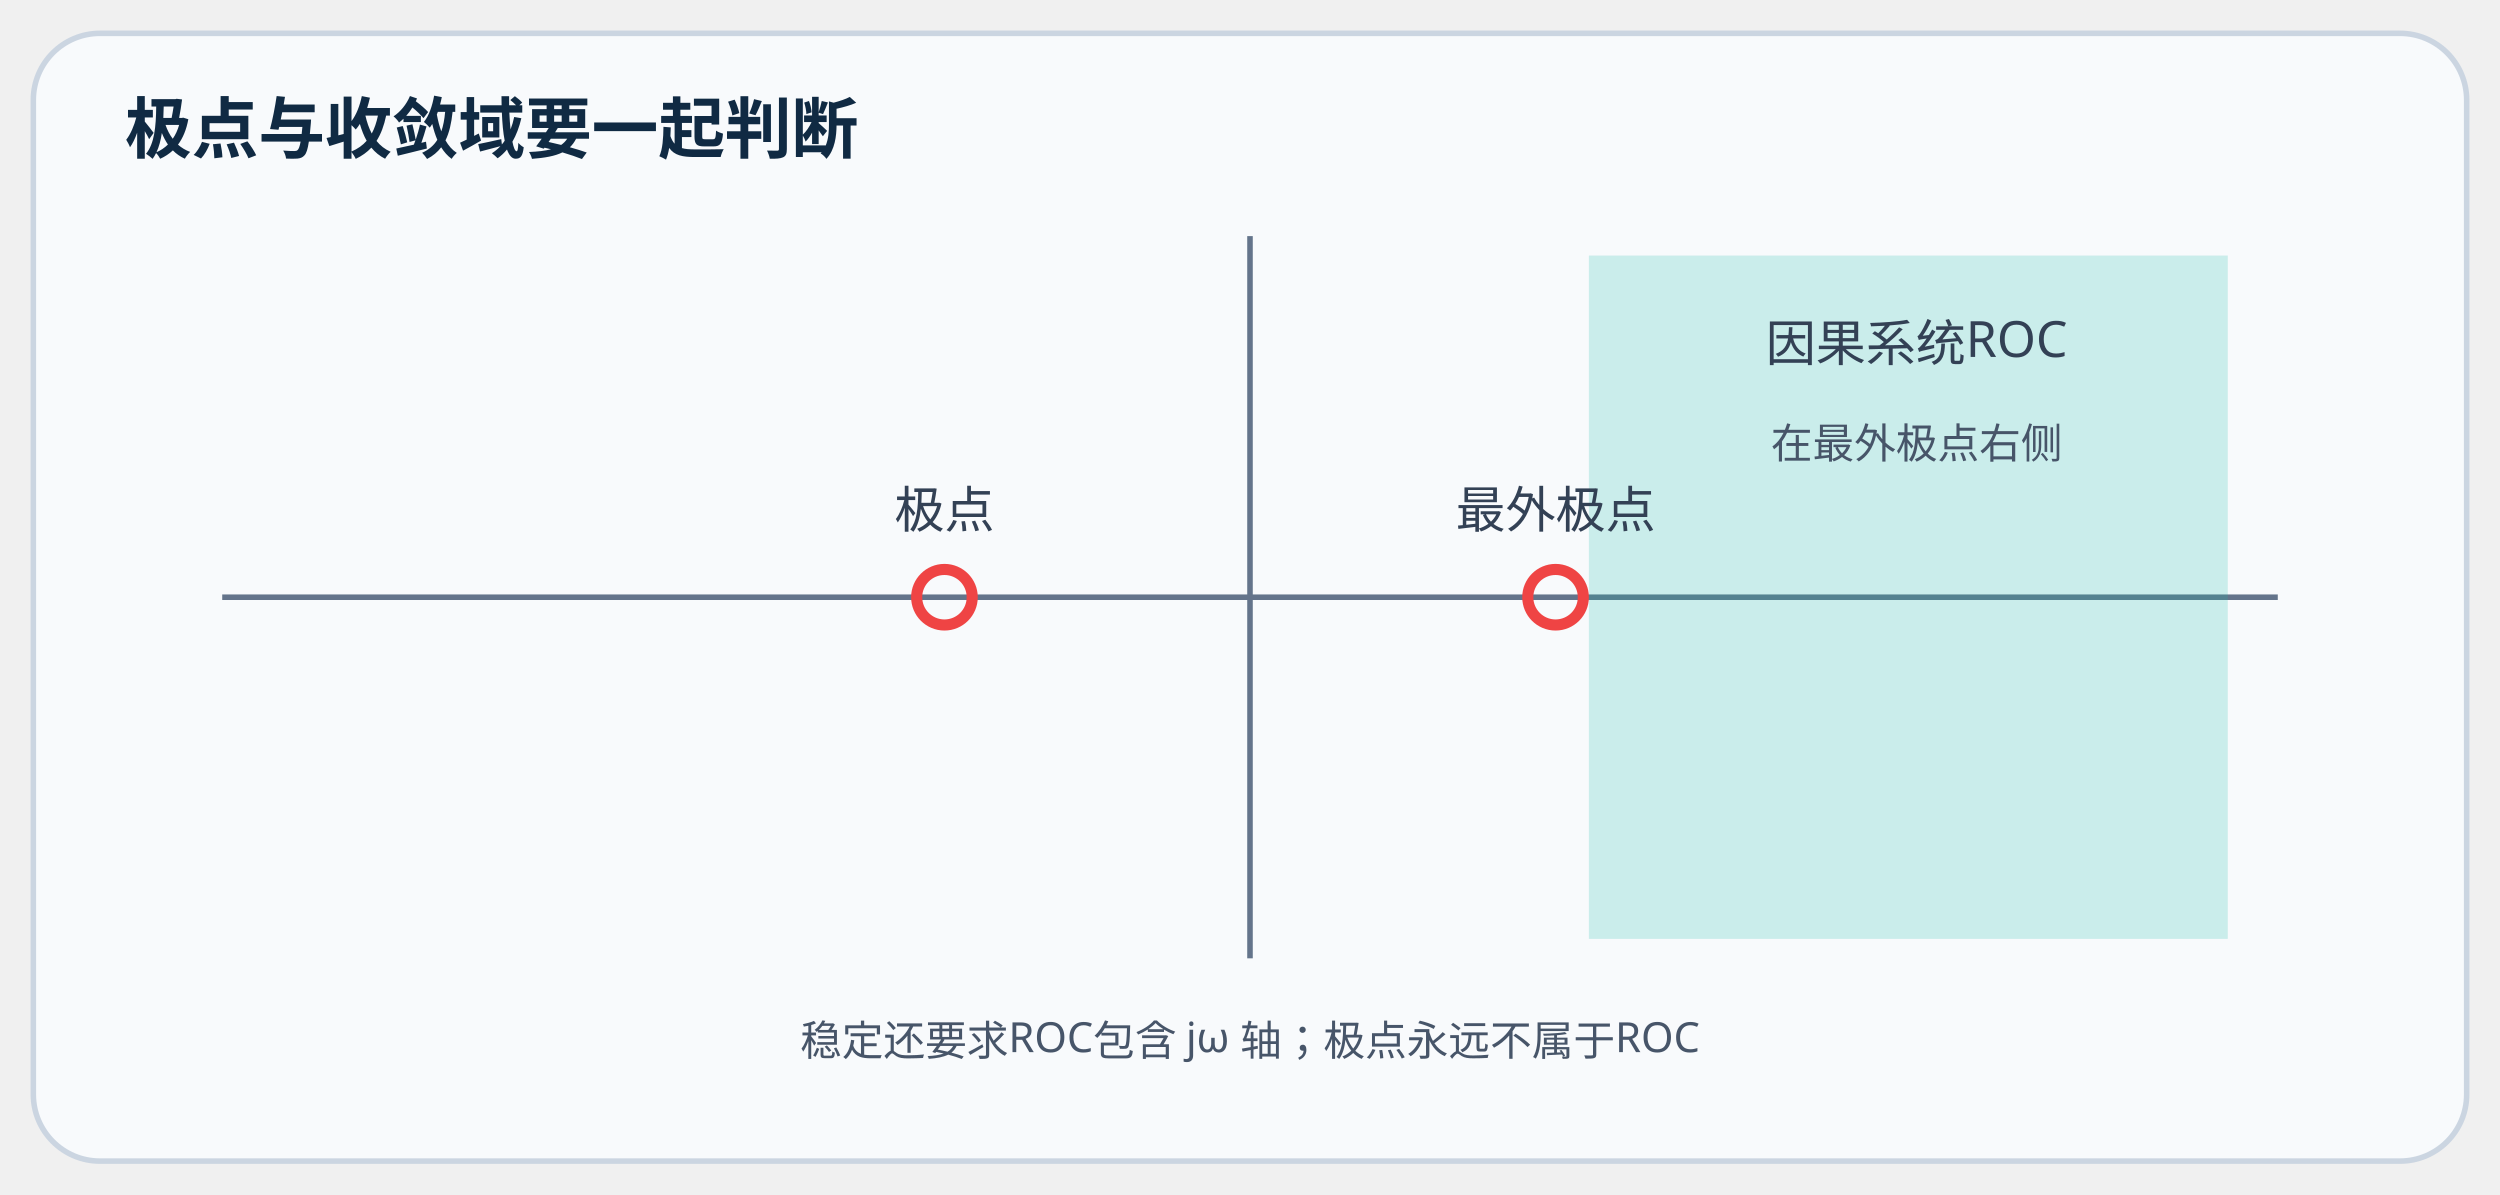
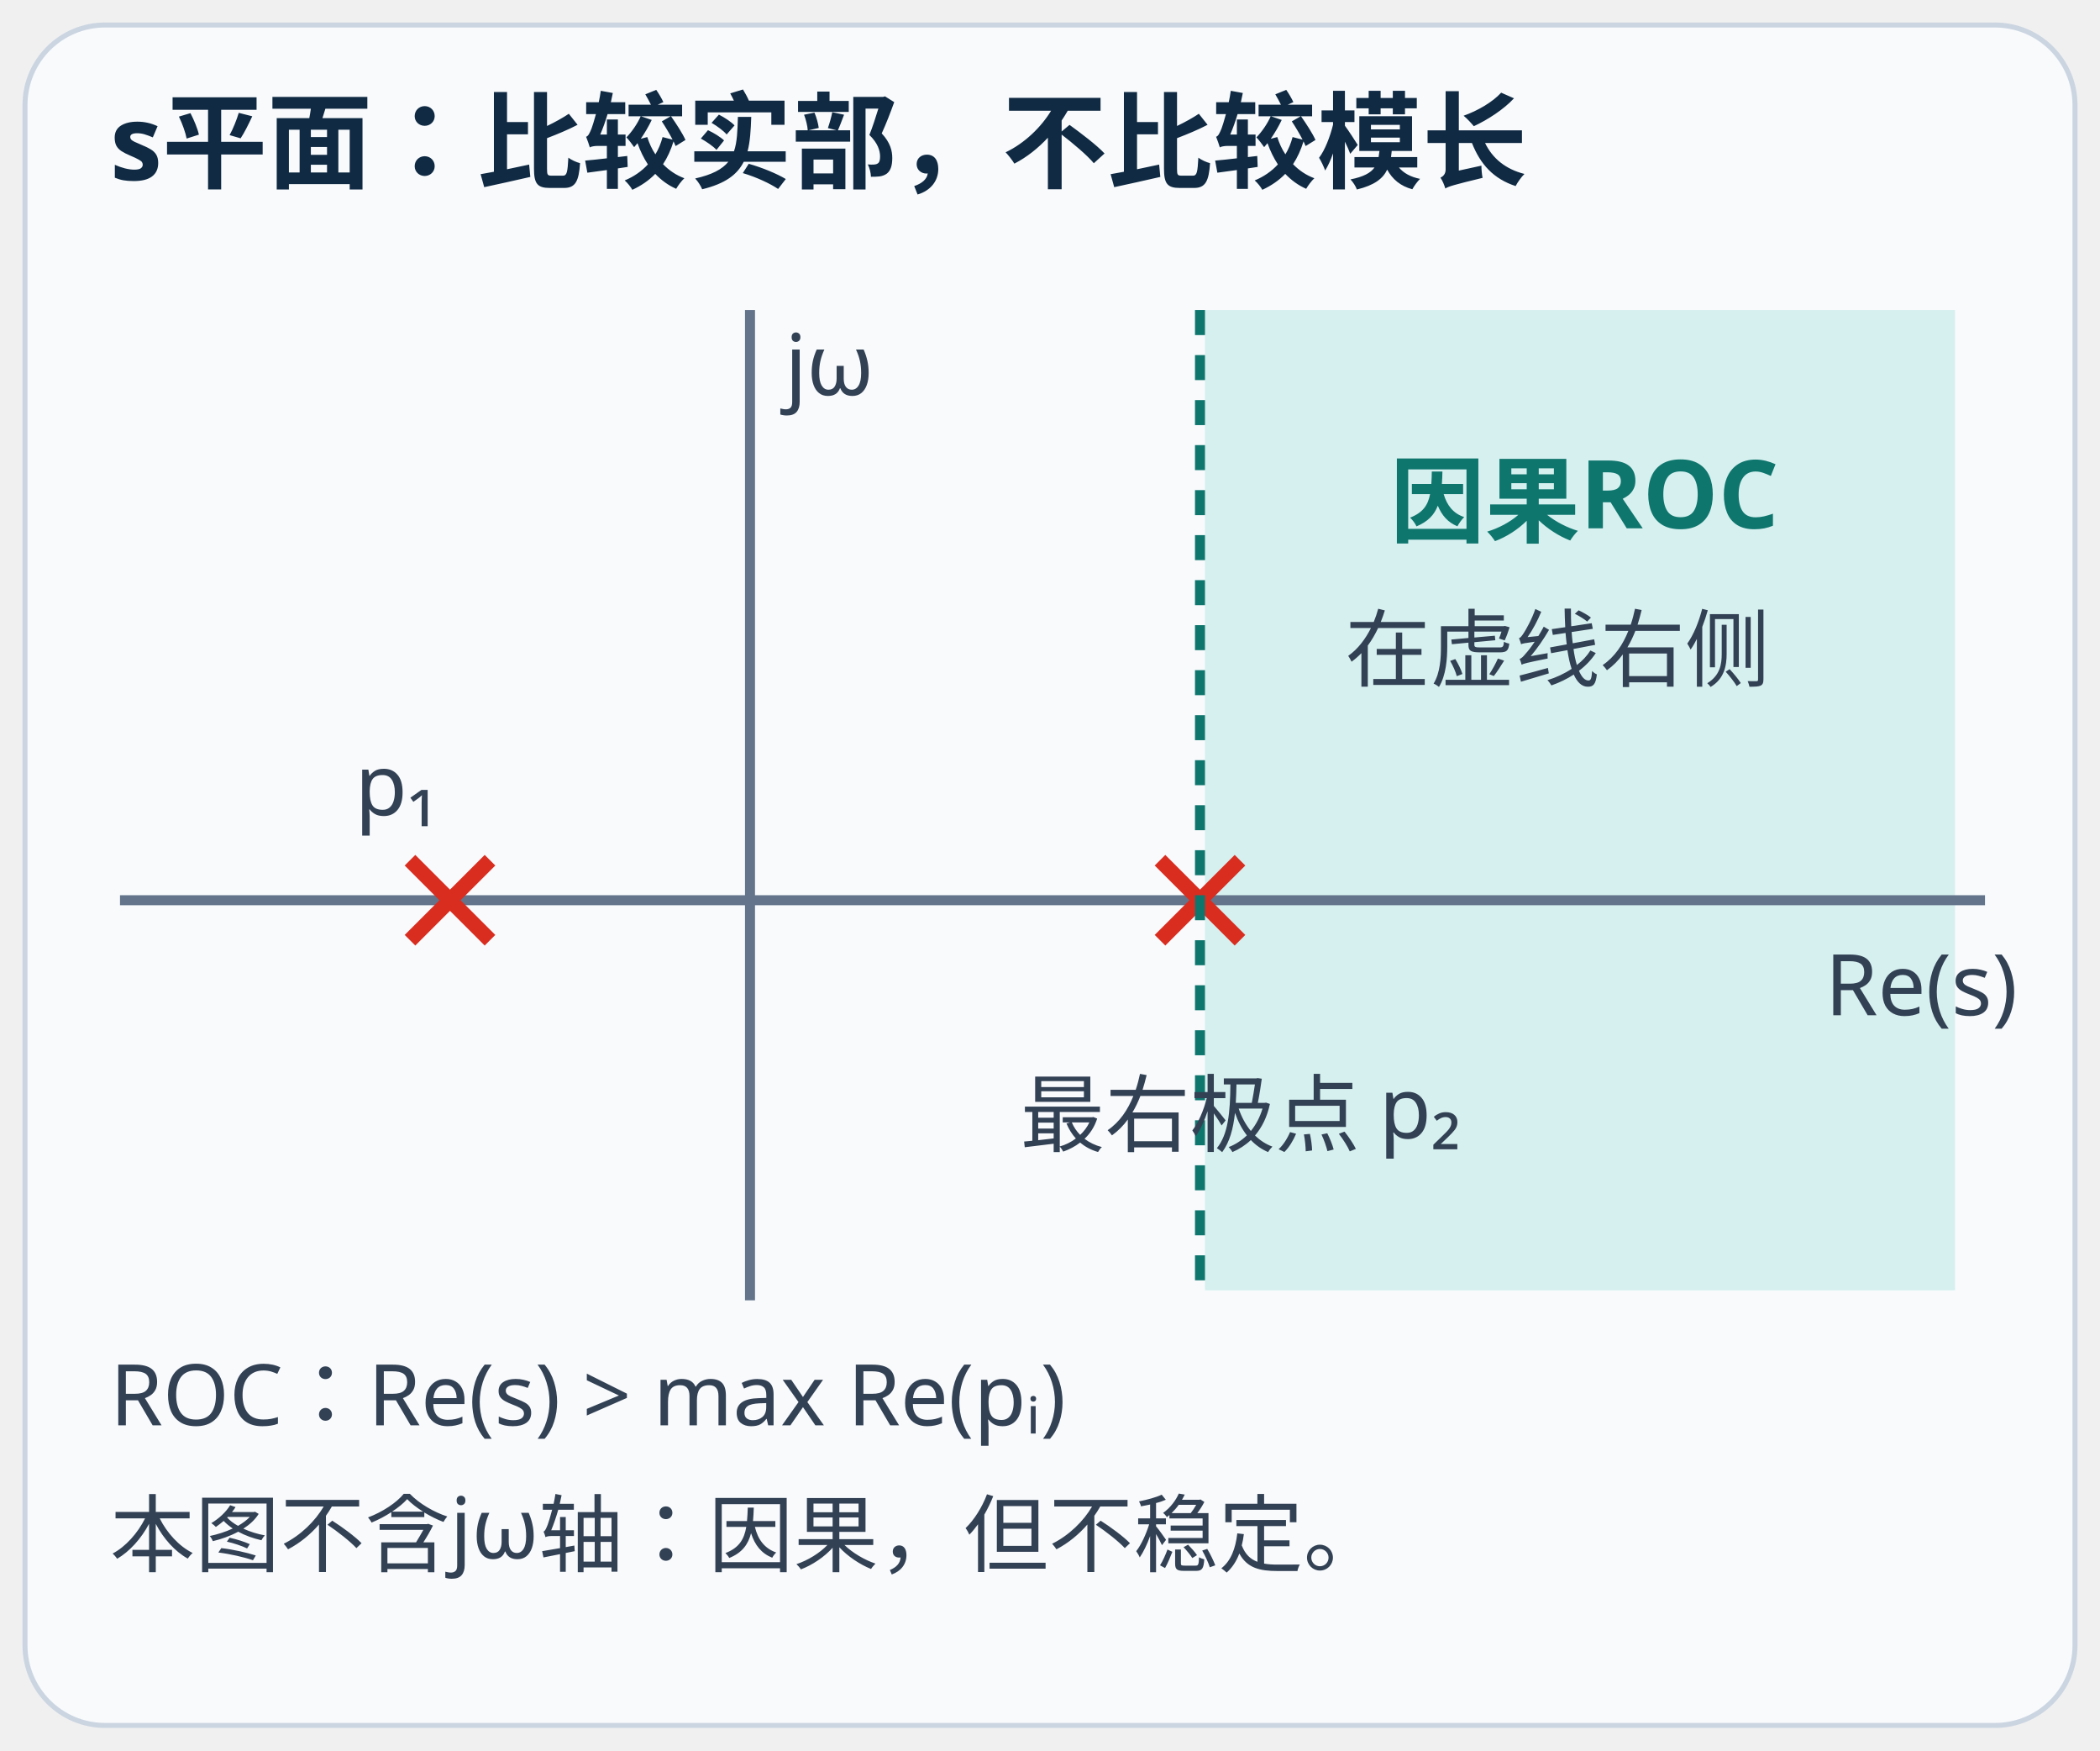
- <svg xmlns="http://www.w3.org/2000/svg" viewBox="0 0 900 430">
+ <svg xmlns="http://www.w3.org/2000/svg" viewBox="0 0 420 350" role="img" aria-labelledby="title desc">
  <defs>
-     <style>.bg{fill:#f8fafc;stroke:#cbd5e1;stroke-width:2}.axis{stroke:#64748b;stroke-width:2}.sig{stroke:#2563eb;stroke-width:4;fill:none}.alt{stroke:#0f766e;stroke-width:4;fill:none}.dash{stroke:#94a3b8;stroke-width:2;stroke-dasharray:8 7}.box{fill:#fff;stroke:#64748b;stroke-width:2}.hot{fill:#e7f6f4;stroke:#176f68;stroke-width:3}.tt{font:700 24px system-ui;fill:#102a43}.t{font:18px system-ui;fill:#334155}.s{font:15px system-ui;fill:#475569}@media(prefers-color-scheme:dark){.bg{fill:#142234;stroke:#30455b}.axis{stroke:#8ea3b7}.sig{stroke:#78aefc}.alt{stroke:#46d6c6}.dash{stroke:#647b91}.box{fill:#17283b;stroke:#647b91}.hot{fill:#173f3c;stroke:#46d6c6}.tt{fill:#edf4fb}.t{fill:#d2dce6}.s{fill:#b8c5d1}}</style>
+     <style>.bg{fill:#f8fafc;stroke:#cbd5e1}.axis{stroke:#64748b;stroke-width:2}.pole{stroke:#d92d20;stroke-width:3}.shade{fill:#14b8a6;opacity:.15}.dash{stroke:#0f766e;stroke-width:2;stroke-dasharray:5 4}.h{font:700 21px system-ui,sans-serif;fill:#102a43}.t{font:17px system-ui,sans-serif;fill:#334155}.a{font:700 19px system-ui,sans-serif;fill:#0f766e}@media(prefers-color-scheme:dark){.bg{fill:#142234;stroke:#30455b}.axis{stroke:#a1b1c2}.pole{stroke:#ff9688}.dash{stroke:#46d6c6}.h{fill:#edf4fb}.t{fill:#d2dce6}.a{fill:#80e4ce}}</style>
  </defs>
-   <rect class="bg" x="12" y="12" width="876" height="406" rx="24" />
-   <text class="tt" x="45" y="55">极点与收敛域要一起判断</text>
-   <path class="axis" d="M450 85V345M80 215H820" />
-   <circle cx="340" cy="215" r="10" fill="none" stroke="#ef4444" stroke-width="4" />
-   <circle cx="560" cy="215" r="10" fill="none" stroke="#ef4444" stroke-width="4" />
-   <rect x="572" y="92" width="230" height="246" fill="#14b8a6" opacity=".2" />
-   <text class="t" x="340" y="190" text-anchor="middle">极点</text>
-   <text class="t" x="560" y="190" text-anchor="middle">最外极点</text>
-   <text class="t" x="690" y="130" text-anchor="middle">因果系统ROC</text>
-   <text class="s" x="690" y="165" text-anchor="middle">在最外极点右侧</text>
-   <text class="s" x="450" y="380" text-anchor="middle">稳定还要求ROC包含 jω 轴；极点永远不属于ROC</text>
+   <rect class="bg" x="5" y="5" width="410" height="340" rx="16" />
+   <text class="h" x="22" y="36">s平面：比较实部，不比较模长</text>
+   <rect class="shade" x="241" y="62" width="150" height="196" />
+   <path class="axis" d="M24 180H397M150 62V260" />
+   <text class="t" x="365" y="203">Re(s)</text>
+   <text class="t" x="157" y="79">jω</text>
+   <path class="pole" d="M82 172l16 16m0-16l-16 16M232 172l16 16m0-16l-16 16" />
+   <path class="dash" d="M240 62V258" />
+   <text class="t" x="71" y="163">p₁</text>
+   <text class="t" x="204" y="229">最右极点 p₂</text>
+   <text class="a" x="278" y="107">因果ROC</text>
+   <text class="t" x="269" y="136">在虚线右侧</text>
+   <text class="t" x="22" y="285">ROC：Re(s) &gt; max Re(pᵢ)</text>
+   <text class="t" x="22" y="313">本图不含jω轴：因果，但不稳定。</text>
</svg>
